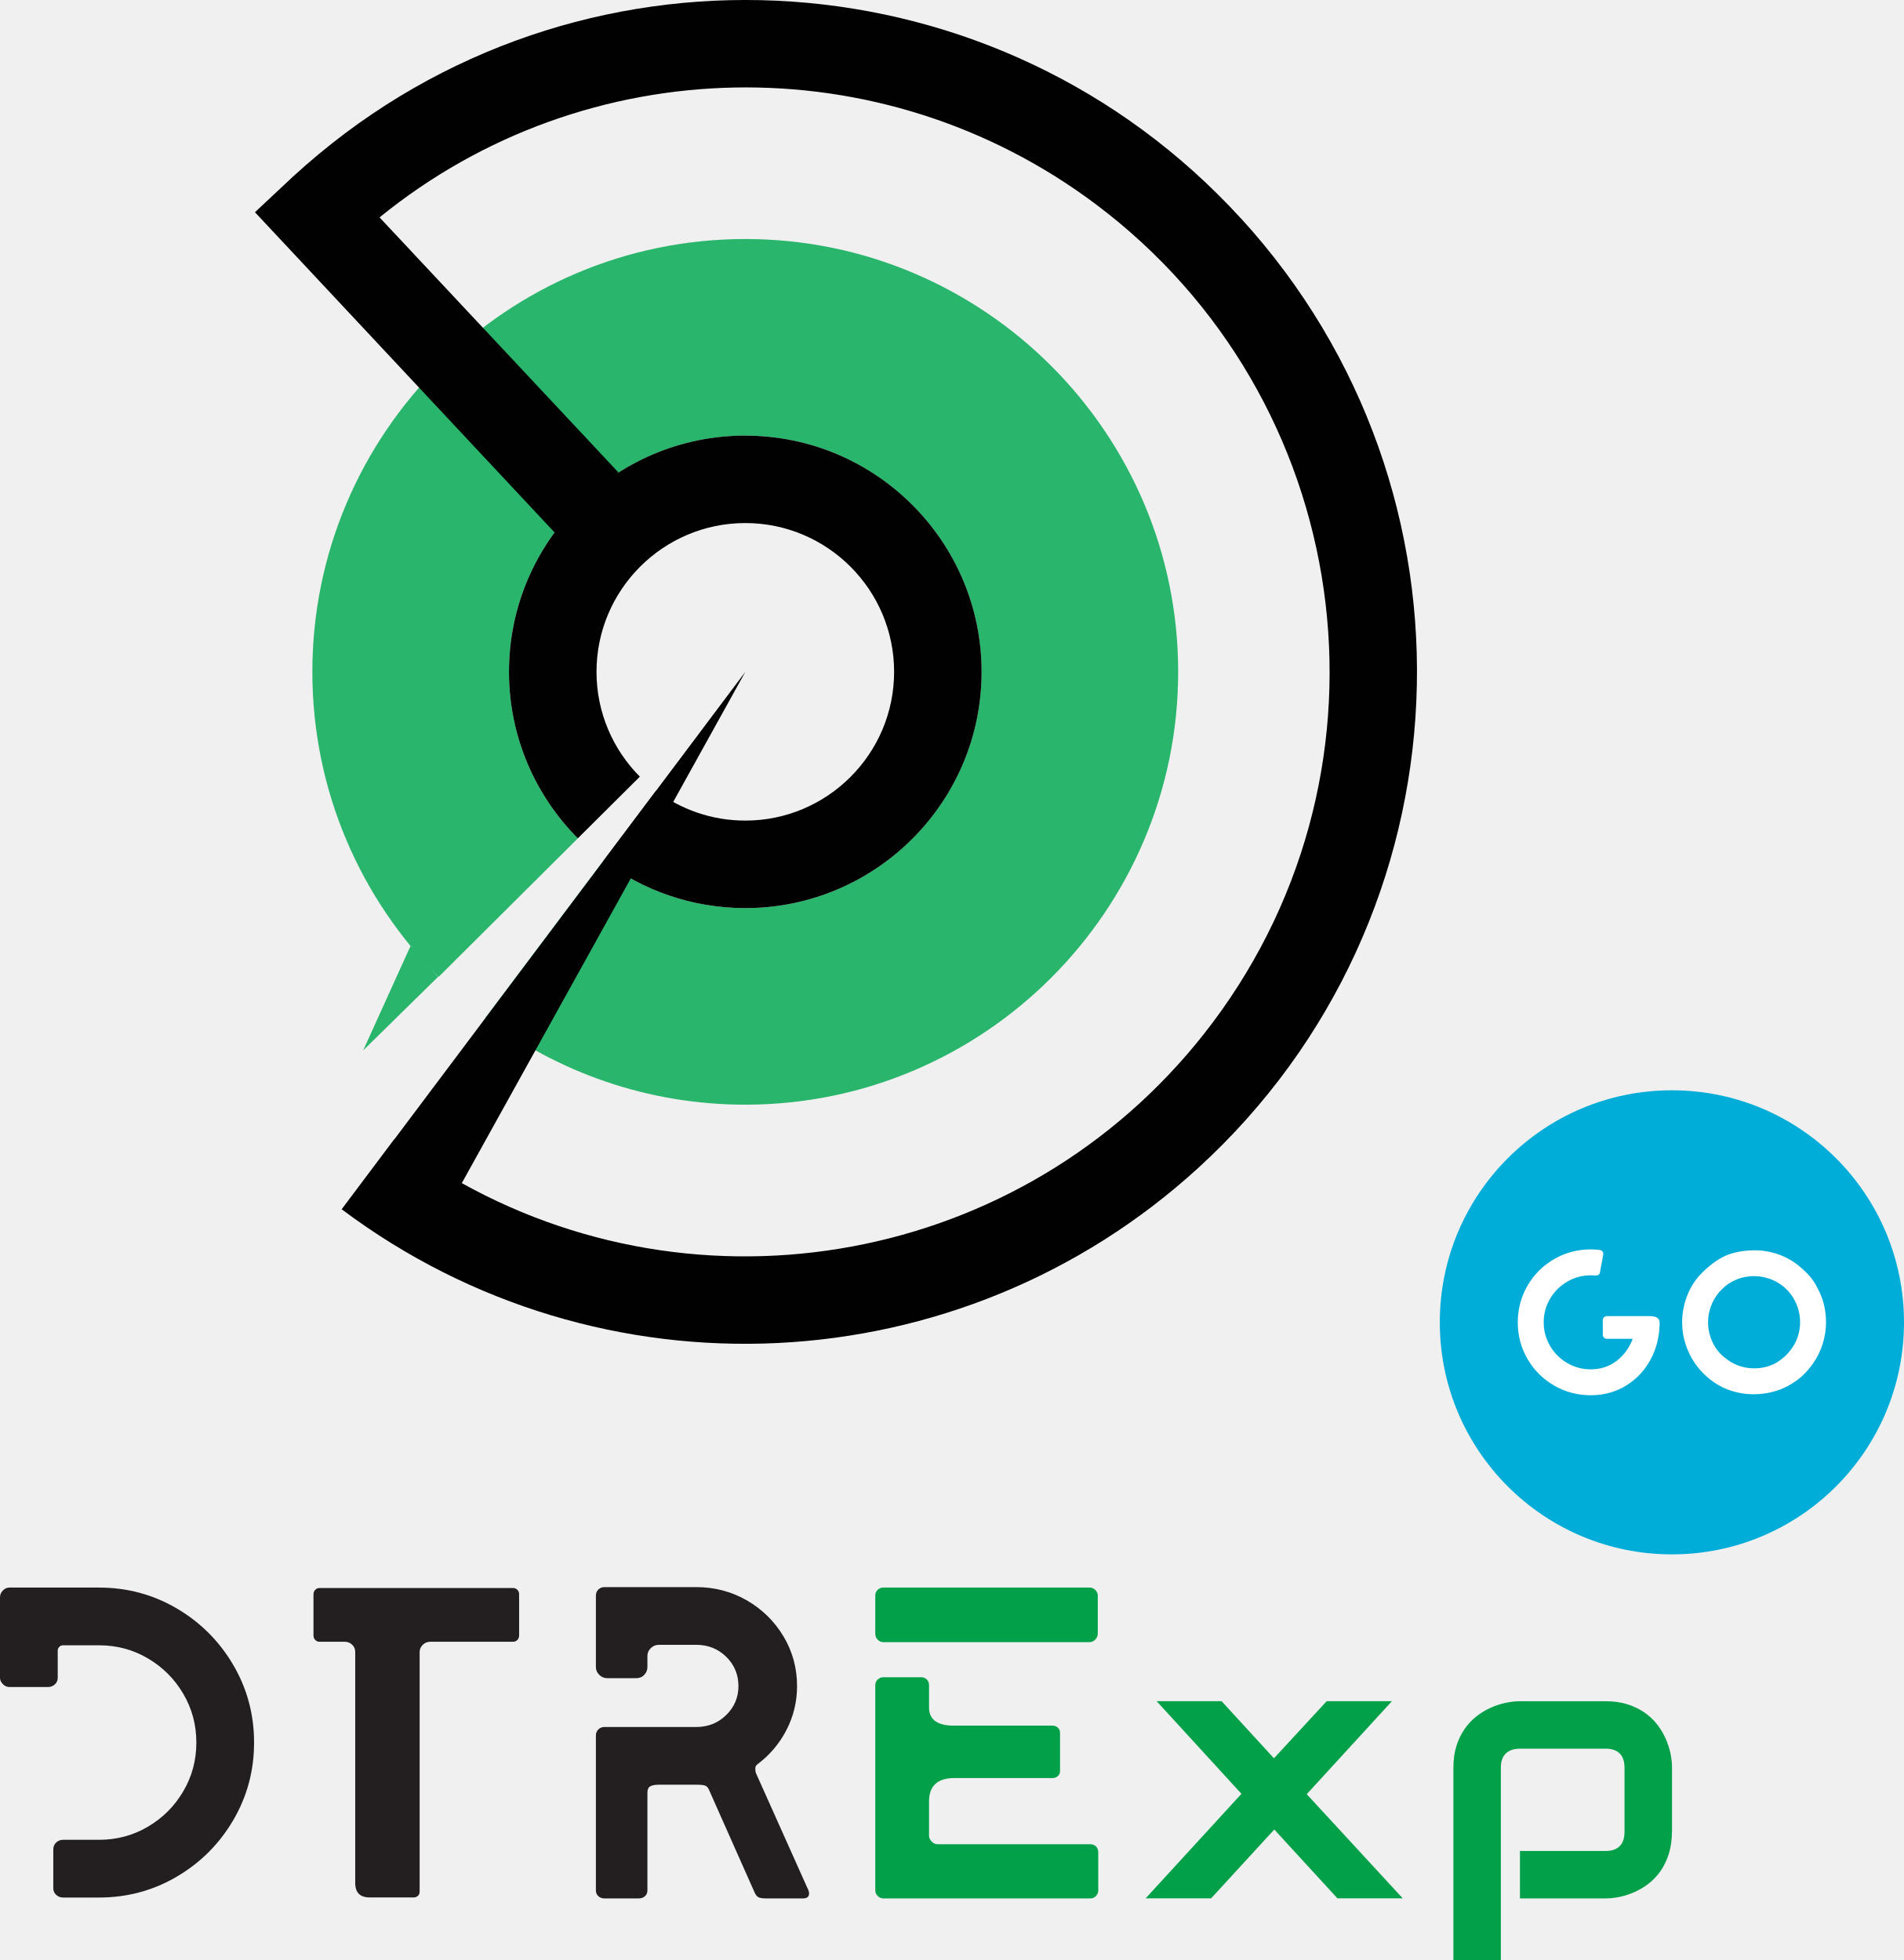
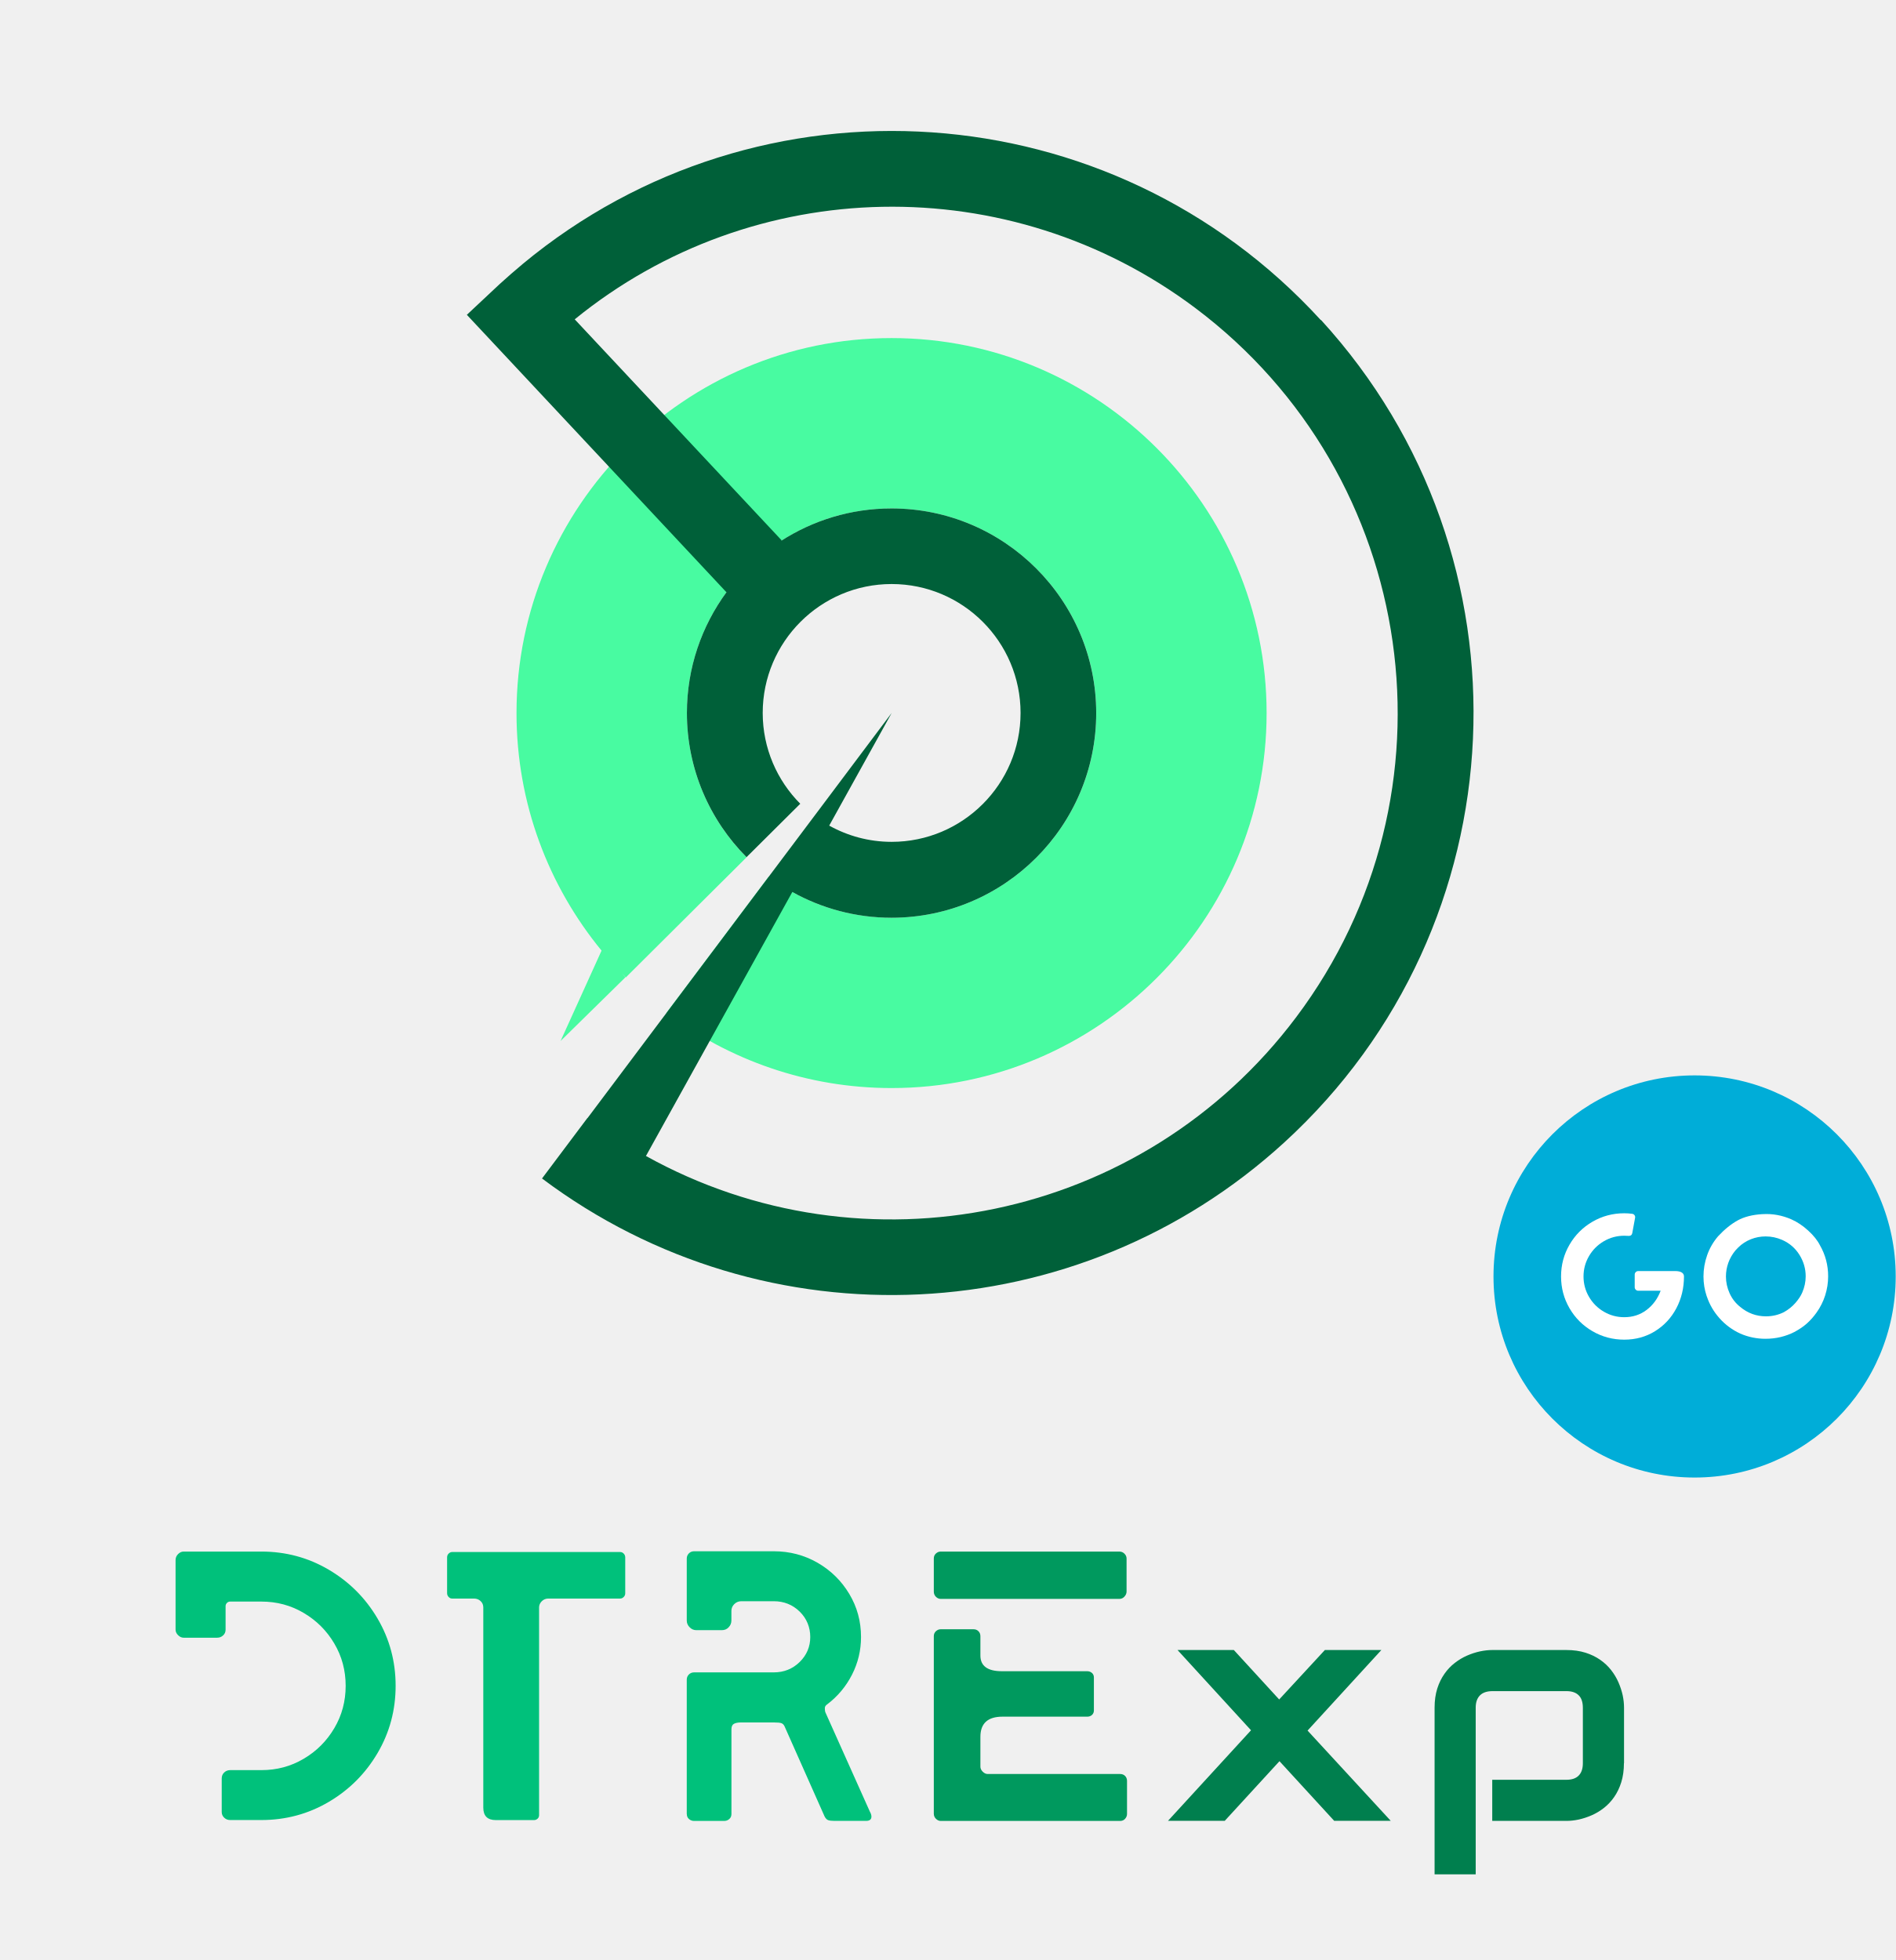
- <svg xmlns="http://www.w3.org/2000/svg" viewBox="0 0 407.67 419.76">
-   <defs>
-     <style>
-       .cls-1 {
-         fill: #29b56b;
-       }
- 
-       .cls-2 {
-         fill: #010101;
-       }
- 
-       .cls-3 {
-         fill: #231f20;
-       }
- 
-       .cls-4 {
-         fill: #03a04a;
-       }
-     </style>
-   </defs>
-   <g id="text">
-     <g>
-       <path class="cls-3" d="M11.41,404.38L11.41,396.11Q11.41,395.16 12.03,394.59Q12.65,394.02 13.50,394.02L21.21,394.02Q26.91,394.02 31.67,391.21Q36.43,388.41 39.23,383.65Q42.04,378.90 42.04,373.19Q42.04,367.48 39.23,362.73Q36.43,357.97 31.67,355.17Q26.91,352.36 21.21,352.36L13.50,352.36Q13.03,352.36 12.70,352.70Q12.36,353.03 12.36,353.50L12.36,359.31Q12.36,360.16 11.75,360.73Q11.13,361.30 10.27,361.30L2.00,361.30Q1.24,361.30 0.62,360.68Q0.00,360.07 0.00,359.31L0.00,342.09Q0.00,341.24 0.62,340.62Q1.24,340.00 2.00,340.00L21.21,340.00Q30.24,340.00 37.85,344.47Q45.46,348.94 49.93,356.55Q54.40,364.16 54.40,373.19Q54.40,382.22 49.93,389.83Q45.46,397.44 37.85,401.91Q30.24,406.38 21.21,406.38L13.50,406.38Q12.65,406.38 12.03,405.81Q11.41,405.24 11.41,404.38Z" />
-       <path class="cls-3" d="M76.06,403.27L76.06,353.79Q76.06,352.84 75.39,352.22Q74.73,351.60 73.78,351.60L68.36,351.60Q67.88,351.60 67.50,351.22Q67.12,350.84 67.12,350.27L67.12,341.43Q67.12,340.86 67.50,340.48Q67.88,340.10 68.36,340.10L109.91,340.10Q110.39,340.10 110.77,340.48Q111.15,340.86 111.15,341.43L111.15,350.27Q111.15,350.84 110.77,351.22Q110.39,351.60 109.91,351.60L92.13,351.60Q91.18,351.60 90.51,352.27Q89.85,352.93 89.85,353.79L89.85,405.12Q89.85,405.69 89.47,406.03Q89.09,406.36 88.61,406.36L79.15,406.36Q76.06,406.36 76.06,403.27Z" />
-       <path class="cls-3" d="M127.59,404.86L127.59,371.67Q127.59,370.90 128.11,370.38Q128.64,369.86 129.40,369.86L149.08,369.86Q152.88,369.86 155.50,367.29Q158.11,364.72 158.11,361.11Q158.11,357.40 155.50,354.83Q152.88,352.26 149.08,352.26L141.09,352.26Q140.05,352.26 139.33,352.98Q138.62,353.69 138.62,354.64L138.62,357.02Q138.62,357.97 137.95,358.68Q137.29,359.40 136.24,359.40L129.97,359.40Q129.02,359.40 128.30,358.68Q127.59,357.97 127.59,357.02L127.59,341.71Q127.59,340.95 128.11,340.42Q128.64,339.90 129.40,339.90L149.08,339.90Q154.97,339.90 159.92,342.75Q164.86,345.61 167.76,350.46Q170.66,355.31 170.66,361.11Q170.66,366.05 168.43,370.43Q166.19,374.80 162.30,377.75Q161.72,378.13 161.72,378.70Q161.72,379.27 161.82,379.65L172.85,404.29Q173.23,404.95 173.23,405.52Q173.23,406.57 171.90,406.57L164.10,406.57Q163.06,406.57 162.53,406.38Q162.01,406.19 161.63,405.43L151.74,383.17Q151.46,382.60 150.98,382.41Q150.51,382.22 149.08,382.22L141.00,382.22Q139.86,382.22 139.24,382.56Q138.62,382.89 138.62,383.93L138.62,404.86Q138.62,405.62 138.10,406.09Q137.57,406.57 136.81,406.57L129.40,406.57Q128.64,406.57 128.11,406.09Q127.59,405.62 127.59,404.86Z" />
-       <path class="cls-4" d="M187.41,349.88L187.41,341.70Q187.41,340.94 187.93,340.47Q188.46,339.99 189.12,339.99L233.25,339.99Q234.01,339.99 234.53,340.51Q235.05,341.04 235.05,341.70L235.05,349.88Q235.05,350.55 234.53,351.12Q234.01,351.69 233.25,351.69L189.12,351.69Q188.46,351.69 187.93,351.17Q187.41,350.64 187.41,349.88ZM187.41,404.86L187.41,360.92Q187.41,360.15 187.93,359.68Q188.46,359.20 189.12,359.20L197.21,359.20Q197.97,359.20 198.44,359.68Q198.92,360.15 198.92,360.92L198.92,365.68Q198.92,369.57 204.25,369.57L225.35,369.57Q226.02,369.57 226.50,370.00Q226.97,370.43 226.97,371.09L226.97,379.27Q226.97,379.94 226.50,380.37Q226.02,380.79 225.35,380.79L204.39,380.79Q198.92,380.79 198.92,385.79L198.92,393.16Q198.92,393.82 199.49,394.40Q200.06,394.97 200.72,394.97L233.44,394.97Q234.20,394.97 234.67,395.44Q235.15,395.92 235.15,396.68L235.15,404.86Q235.15,405.52 234.67,406.05Q234.20,406.57 233.44,406.57L189.12,406.57Q188.46,406.57 187.93,406.05Q187.41,405.52 187.41,404.86Z" />
-       <path class="cls-4" d="M298.03,364.33l-18.24,19.92,20.55,22.3h-13.98l-13.52-14.73-13.52,14.73h-14.02l20.51-22.38-18.16-19.84h13.91l11.21,12.23,11.29-12.23h13.98Z" />
-       <path class="cls-4" d="M357.98,392.3c0,1.75-.22,3.31-.66,4.71-.44,1.39-1.03,2.62-1.76,3.67-.73,1.05-1.58,1.95-2.54,2.7-.96.74-1.97,1.35-3.03,1.82s-2.12.81-3.18,1.04c-1.07.22-2.08.33-3.05.33h-18.32v-10.16h18.32c1.35,0,2.37-.35,3.05-1.05.68-.7,1.02-1.72,1.02-3.05v-13.67c0-1.41-.35-2.45-1.04-3.12-.69-.68-1.7-1.02-3.03-1.02h-18.24c-1.38,0-2.42.35-3.12,1.04-.7.69-1.05,1.7-1.05,3.03v41.21h-10.16v-41.21c0-1.74.22-3.31.66-4.69.44-1.38,1.04-2.6,1.78-3.65s1.59-1.95,2.56-2.7c.96-.74,1.97-1.35,3.03-1.82s2.12-.81,3.2-1.04c1.08-.22,2.09-.33,3.03-.33h18.32c1.74,0,3.31.22,4.69.66,1.38.44,2.6,1.03,3.65,1.76,1.05.73,1.95,1.58,2.7,2.54.74.96,1.35,1.97,1.82,3.03s.81,2.12,1.04,3.18c.22,1.07.33,2.08.33,3.05v13.75Z" />
-     </g>
-   </g>
-   <g id="mark">
-     <g>
-       <path class="cls-1" d="M87.91,202.57l-10.14,22.37,16.03-15.74-5.89-6.64h0Z" />
-       <path class="cls-1" d="M159.57,51.19c-51.11,0-92.69,41.59-92.69,92.7,0,25.47,10.33,48.57,27.01,65.34l29.83-29.68c-9.1-9.16-14.74-21.76-14.74-35.66,0-27.9,22.69-50.59,50.59-50.59s50.59,22.69,50.59,50.59-22.69,50.59-50.59,50.59c-11.39,0-21.9-3.78-30.37-10.15l-25.27,33.65c15.51,11.67,34.77,18.6,55.64,18.6h0c51.11,0,92.69-41.59,92.69-92.7s-41.58-92.69-92.69-92.69h0Z" />
-       <path class="cls-2" d="M265.69,46.77C213.81-10,126.91-15.64,68.43,32.86h0l-.03.02c-1.94,1.61-3.85,3.28-5.73,5l-8.08,7.57,64.15,68.58,13.67-12.85-51.14-54.62c44.15-35.94,107.44-37.31,153.41-2.78,55.26,41.52,66.43,119.99,24.93,175.27-38,50.63-106.97,64.25-160.77,34.31h.05s60.7-109.48,60.7-109.48l-75.16,100.13s-.02-.01-.03-.02l-11.24,14.98s.01,0,.02.01l-.03.03h.05c55.33,41.51,132.36,37.77,183.41-8.93,58.64-53.63,62.71-144.67,9.08-203.33h0Z" />
-       <path class="cls-2" d="M159.57,93.29c-27.9,0-50.59,22.69-50.59,50.59,0,13.9,5.64,26.51,14.74,35.66l13.28-13.21c-5.73-5.76-9.28-13.7-9.28-22.45,0-17.57,14.29-31.86,31.86-31.86s31.86,14.29,31.86,31.86-14.29,31.86-31.86,31.86c-7.17,0-13.79-2.38-19.12-6.39l-11.25,14.98c8.46,6.37,18.98,10.15,30.37,10.15,27.9,0,50.59-22.69,50.59-50.59s-22.69-50.59-50.59-50.59h0Z" />
-     </g>
-   </g>
-   <g id="badge">
+ <svg xmlns="http://www.w3.org/2000/svg" viewBox="0 0 377.2 390">
+   <path d="M44.11,360.56v-6.66c0-.51.17-.92.5-1.22.33-.31.73-.46,1.18-.46h6.21c3.06,0,5.87-.75,8.42-2.26,2.55-1.5,4.58-3.53,6.09-6.09,1.51-2.55,2.26-5.36,2.26-8.42s-.75-5.87-2.26-8.42c-1.5-2.55-3.53-4.58-6.09-6.09-2.55-1.51-5.36-2.26-8.42-2.26h-6.21c-.25,0-.47.09-.64.27-.18.18-.27.39-.27.64v4.68c0,.46-.16.84-.49,1.14-.33.31-.73.46-1.19.46h-6.66c-.41,0-.78-.17-1.11-.5-.33-.33-.5-.69-.5-1.1v-13.86c0-.46.17-.85.5-1.18.33-.33.7-.5,1.11-.5h15.46c4.85,0,9.31,1.2,13.39,3.6,4.08,2.4,7.32,5.64,9.72,9.72,2.4,4.08,3.6,8.55,3.6,13.39,0,4.85-1.2,9.31-3.6,13.39-2.4,4.08-5.64,7.32-9.72,9.72-4.08,2.4-8.55,3.6-13.39,3.6h-6.21c-.46,0-.85-.15-1.18-.46-.33-.31-.5-.69-.5-1.15Z" style="fill: #00c17b;" />
+   <path d="M96.15,359.67v-39.83c0-.51-.18-.93-.54-1.26-.35-.33-.79-.5-1.3-.5h-4.36c-.26,0-.49-.1-.69-.31-.2-.2-.31-.46-.31-.76v-7.12c0-.31.1-.56.31-.76.2-.2.43-.31.69-.31h33.44c.26,0,.49.1.69.31.2.2.31.46.31.76v7.12c0,.31-.1.56-.31.76-.2.2-.43.31-.69.31h-14.31c-.51,0-.94.18-1.3.54-.35.35-.53.76-.53,1.22v41.32c0,.31-.1.55-.31.73-.2.18-.43.27-.69.27h-7.61c-1.66,0-2.49-.83-2.49-2.49Z" style="fill: #00c17b;" />
+   <path d="M136.63,360.95v-26.72c0-.41.14-.76.42-1.04.28-.28.63-.42,1.04-.42h15.84c2.04,0,3.76-.69,5.17-2.07,1.4-1.38,2.1-3.04,2.1-4.97s-.7-3.68-2.1-5.05c-1.41-1.38-3.13-2.07-5.17-2.07h-6.43c-.56,0-1.03.19-1.42.58-.38.38-.57.83-.57,1.34v1.92c0,.51-.18.96-.54,1.34-.35.39-.81.58-1.38.58h-5.05c-.51,0-.96-.19-1.34-.58-.38-.38-.57-.83-.57-1.34v-12.32c0-.41.14-.75.42-1.04.28-.28.63-.42,1.04-.42h15.84c3.16,0,6.07.76,8.73,2.29,2.65,1.53,4.75,3.6,6.31,6.21,1.56,2.6,2.33,5.46,2.33,8.57,0,2.65-.6,5.15-1.8,7.5-1.2,2.35-2.85,4.31-4.93,5.89-.31.2-.47.46-.47.76s.03.56.08.76l8.88,19.83c.2.35.31.68.31.99,0,.56-.36.85-1.07.85h-6.28c-.56,0-.98-.05-1.26-.15-.28-.1-.52-.36-.72-.76l-7.96-17.92c-.15-.31-.35-.51-.61-.61-.25-.1-.76-.15-1.53-.15h-6.5c-.61,0-1.08.09-1.42.27-.33.18-.5.54-.5,1.1v16.85c0,.41-.14.74-.42.99-.28.26-.63.39-1.04.39h-5.96c-.41,0-.75-.13-1.04-.39-.28-.25-.42-.58-.42-.99Z" style="fill: #00c17b;" />
+   <path d="M185.78,316.69v-6.58c0-.41.14-.74.42-.99.28-.26.6-.39.96-.39h35.52c.41,0,.75.14,1.03.42.28.28.42.6.42.96v6.58c0,.36-.14.69-.42,1s-.62.46-1.03.46h-35.52c-.35,0-.67-.14-.96-.42-.28-.28-.42-.63-.42-1.04ZM185.78,360.95v-35.37c0-.41.14-.75.42-1,.28-.26.6-.39.96-.39h6.51c.41,0,.74.13.99.39.26.25.39.58.39,1v3.83c0,2.09,1.43,3.13,4.29,3.13h16.98c.36,0,.67.12.93.35.25.23.38.52.38.88v6.58c0,.36-.13.65-.38.89-.26.23-.57.34-.93.34h-16.87c-2.94,0-4.4,1.34-4.4,4.02v5.93c0,.35.15.69.46,1,.31.31.64.46.99.46h26.34c.41,0,.74.13.99.38.26.26.39.59.39,1v6.58c0,.35-.13.67-.39.96-.25.28-.58.42-.99.42h-35.67c-.35,0-.67-.14-.96-.42-.28-.28-.42-.6-.42-.96Z" style="fill: #00995e;" />
+   <path d="M274.82,328.32l-14.68,16.03,16.54,17.95h-11.25l-10.88-11.86-10.88,11.86h-11.29l16.51-18.01-14.62-15.97h11.2l9.02,9.84,9.09-9.84h11.25,0Z" style="fill: #007f4e;" />
+   <path d="M323.08,350.84c0,1.41-.18,2.66-.53,3.79-.35,1.12-.83,2.11-1.42,2.95-.59.85-1.27,1.57-2.04,2.17-.77.6-1.59,1.09-2.44,1.46s-1.71.65-2.56.84c-.86.18-1.67.27-2.46.27h-14.75v-8.18h14.75c1.09,0,1.91-.28,2.46-.85.55-.56.82-1.38.82-2.46v-11c0-1.13-.28-1.97-.84-2.51-.56-.55-1.37-.82-2.44-.82h-14.68c-1.11,0-1.95.28-2.51.84-.56.56-.85,1.37-.85,2.44v33.17h-8.18v-33.17c0-1.4.18-2.66.53-3.78s.84-2.09,1.43-2.94,1.28-1.57,2.06-2.17c.77-.6,1.59-1.09,2.44-1.46s1.71-.65,2.58-.84c.87-.18,1.68-.27,2.44-.27h14.75c1.4,0,2.66.18,3.78.53s2.09.83,2.94,1.42,1.57,1.27,2.17,2.04c.6.77,1.09,1.59,1.46,2.44s.65,1.71.84,2.56c.18.86.27,1.67.27,2.46v11.07h-.02Z" style="fill: #007f4e;" />
+   <path d="M177.37,67.27c-41.14,0-74.61,33.48-74.61,74.62,0,17.92,6.35,34.38,16.92,47.26l-8.15,17.98,12.9-12.67-.71-.81c.26.27.52.56.79.83l24.01-23.89c-7.32-7.37-11.86-17.52-11.86-28.7,0-22.46,18.26-40.72,40.72-40.72s40.72,18.26,40.72,40.72-18.26,40.72-40.72,40.72c-9.17,0-17.63-3.04-24.45-8.17l-20.34,27.09c12.48,9.39,27.99,14.97,44.79,14.97,41.14,0,74.61-33.48,74.61-74.62s-33.47-74.61-74.61-74.61Z" style="fill: #00ff7f; opacity: .7;" />
+   <path d="M262.79,63.69v.02c-41.76-45.7-111.71-50.24-158.78-11.2l-.02.02c-1.56,1.3-3.1,2.64-4.61,4.02l-6.5,6.09,51.64,55.2.04-.04c-4.96,6.75-7.9,15.07-7.9,24.06,0,11.19,4.54,21.34,11.86,28.7l10.69-10.63c-4.61-4.64-7.47-11.03-7.47-18.07,0-14.14,11.5-25.65,25.65-25.65s25.65,11.5,25.65,25.65-11.5,25.65-25.65,25.65c-4.51,0-8.74-1.18-12.42-3.23l12.43-22.42-15.39,20.51s0,0,0,0l-9.06,12.06s0,0,0,0l-36.05,48.03s-.02,0-.02-.02l-9.05,12.06s0,0,.02,0l-.02.02h.04c44.54,33.41,106.54,30.4,147.63-7.19,47.2-43.17,50.48-116.45,7.31-163.67ZM257.89,202.38c-30.59,40.75-86.1,51.72-129.41,27.62h.04l29.11-52.51c5.85,3.25,12.58,5.12,19.74,5.12,22.46,0,40.72-18.26,40.72-40.72s-18.26-40.72-40.72-40.72h0c-8.1,0-15.65,2.38-22,6.47l.13-.13-41.16-43.97c35.54-28.93,86.48-30.03,123.48-2.24,44.48,33.42,53.47,96.58,20.07,141.08Z" style="fill: #006039;" />
+   <g id="badge" transform="translate(48.934 25.990) scale(0.8051)">
    <rect x="308.28" y="233.50" width="99.39" height="99.39" rx="49.69" ry="49.69" fill="#00ADD8" />
    <g>
      <path fill="#ffffff" d="M324.975 283.195Q324.975 278.936 327.062 275.343Q329.148 271.75 332.741 269.664Q336.334 267.577 340.593 267.577Q341.583 267.577 342.529 267.706Q342.916 267.749 343.131 268.05Q343.347 268.351 343.261 268.739L342.572 272.482Q342.443 273.17 341.712 273.17L340.593 273.127Q337.882 273.127 335.559 274.482Q333.236 275.838 331.88 278.161Q330.525 280.484 330.525 283.195Q330.525 285.906 331.88 288.229Q333.236 290.552 335.559 291.908Q337.882 293.263 340.593 293.263Q343.734 293.263 346.1 291.477Q348.467 289.692 349.585 286.723H344.035Q343.691 286.723 343.433 286.465Q343.174 286.207 343.174 285.863V282.722Q343.174 282.378 343.433 282.119Q343.691 281.861 344.035 281.861H353.199Q354.232 281.861 354.791 282.205Q355.35 282.55 355.35 283.195Q355.35 287.497 353.457 291.069Q351.564 294.64 348.187 296.726Q344.809 298.813 340.593 298.813Q336.334 298.813 332.741 296.726Q329.148 294.64 327.062 291.047Q324.975 287.454 324.975 283.195Z" />
      <path fill="#ffffff" d="M361.03 288.229 360.944 288.014Q360.169 285.69 360.169 283.195Q360.169 280.527 361.073 277.946Q361.976 275.364 363.783 273.256Q366.15 270.718 368.581 269.363Q371.012 268.007 374.712 267.792H374.841Q378.455 267.577 381.897 269.083Q384.048 270.029 386.049 271.858Q388.049 273.687 388.953 275.494Q390.975 279.022 390.975 283.152Q390.975 285.561 390.244 287.863Q389.512 290.165 388.092 292.144Q387.017 293.65 385.747 294.79Q384.478 295.93 382.628 296.92Q379.315 298.598 375.486 298.598Q372.216 298.598 369.247 297.307Q366.279 295.93 364.149 293.542Q362.019 291.155 361.03 288.229ZM384.564 287.196Q385.425 285.217 385.425 283.152Q385.425 280.312 383.876 277.838Q382.327 275.364 379.616 274.16Q377.637 273.299 375.529 273.299Q373.636 273.299 371.894 273.988Q370.151 274.676 368.774 276.01L368.043 276.784Q366.881 278.204 366.3 279.839Q365.719 281.474 365.719 283.195Q365.719 285.346 366.623 287.347Q367.526 289.348 369.247 290.724Q372.044 293.048 375.615 293.048Q377.982 293.048 380.047 292.015Q381.725 291.069 382.886 289.735Q384.048 288.401 384.564 287.196Z" />
    </g>
  </g>
</svg>
